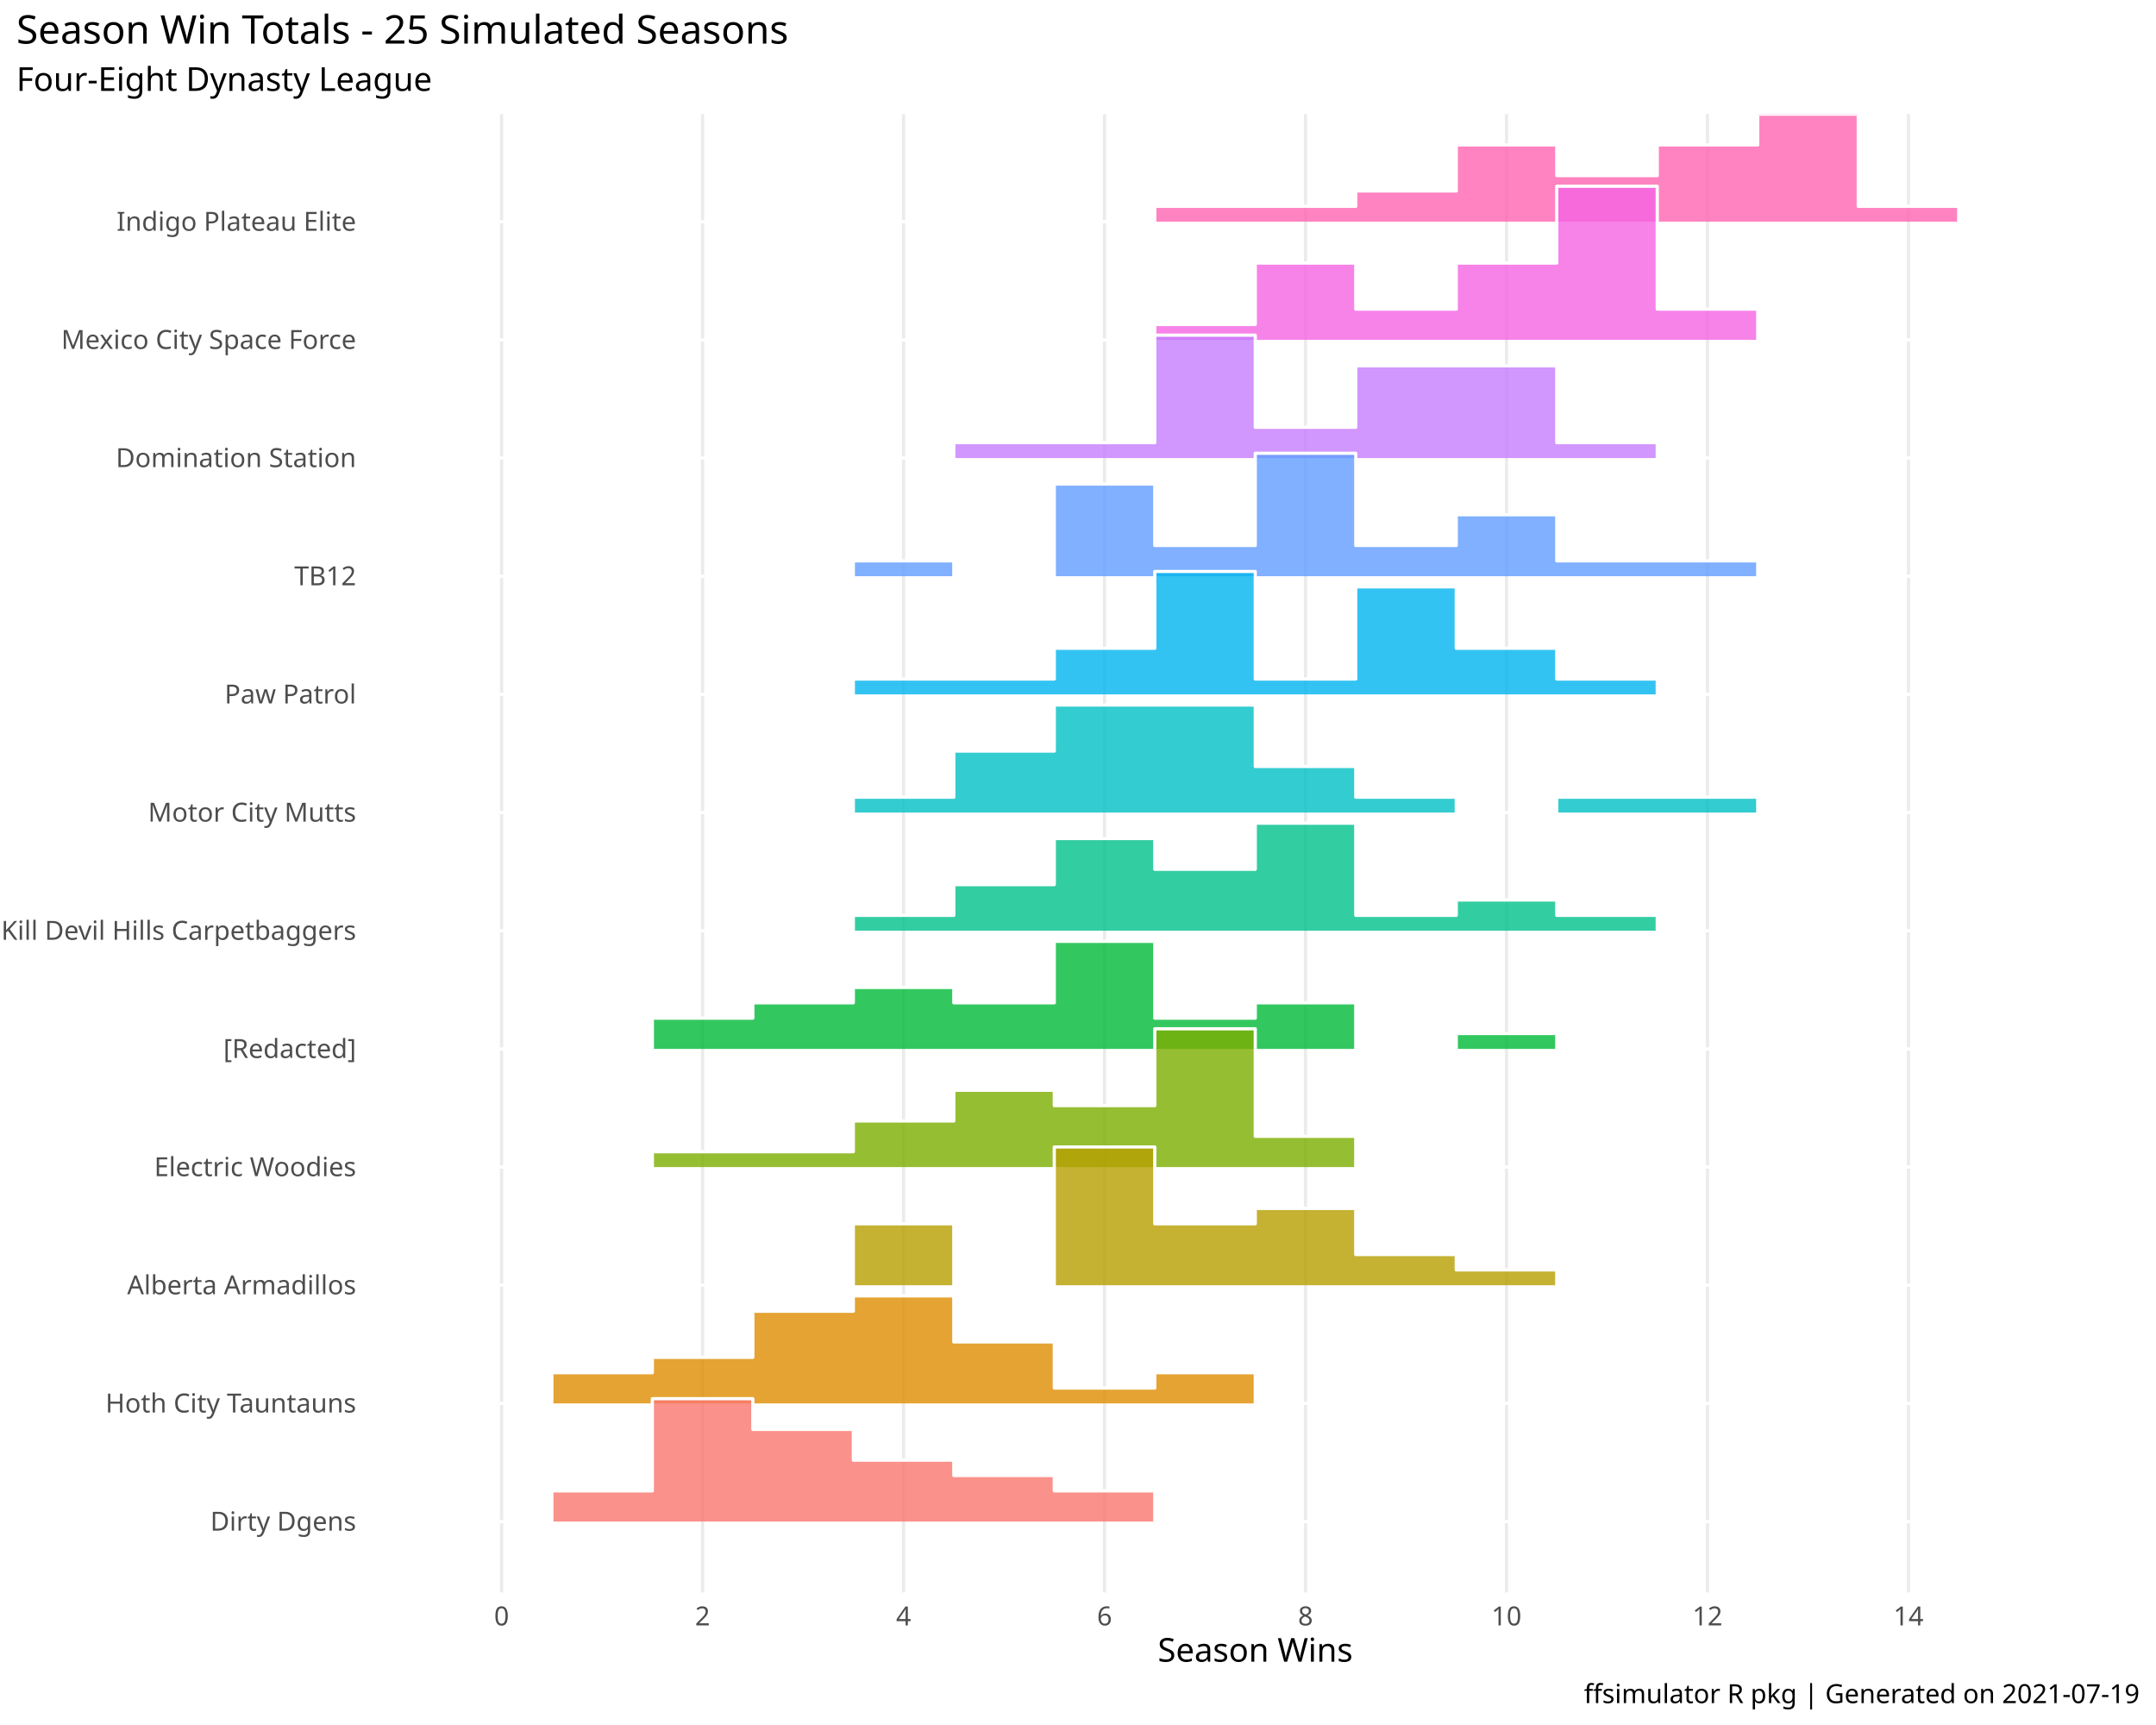
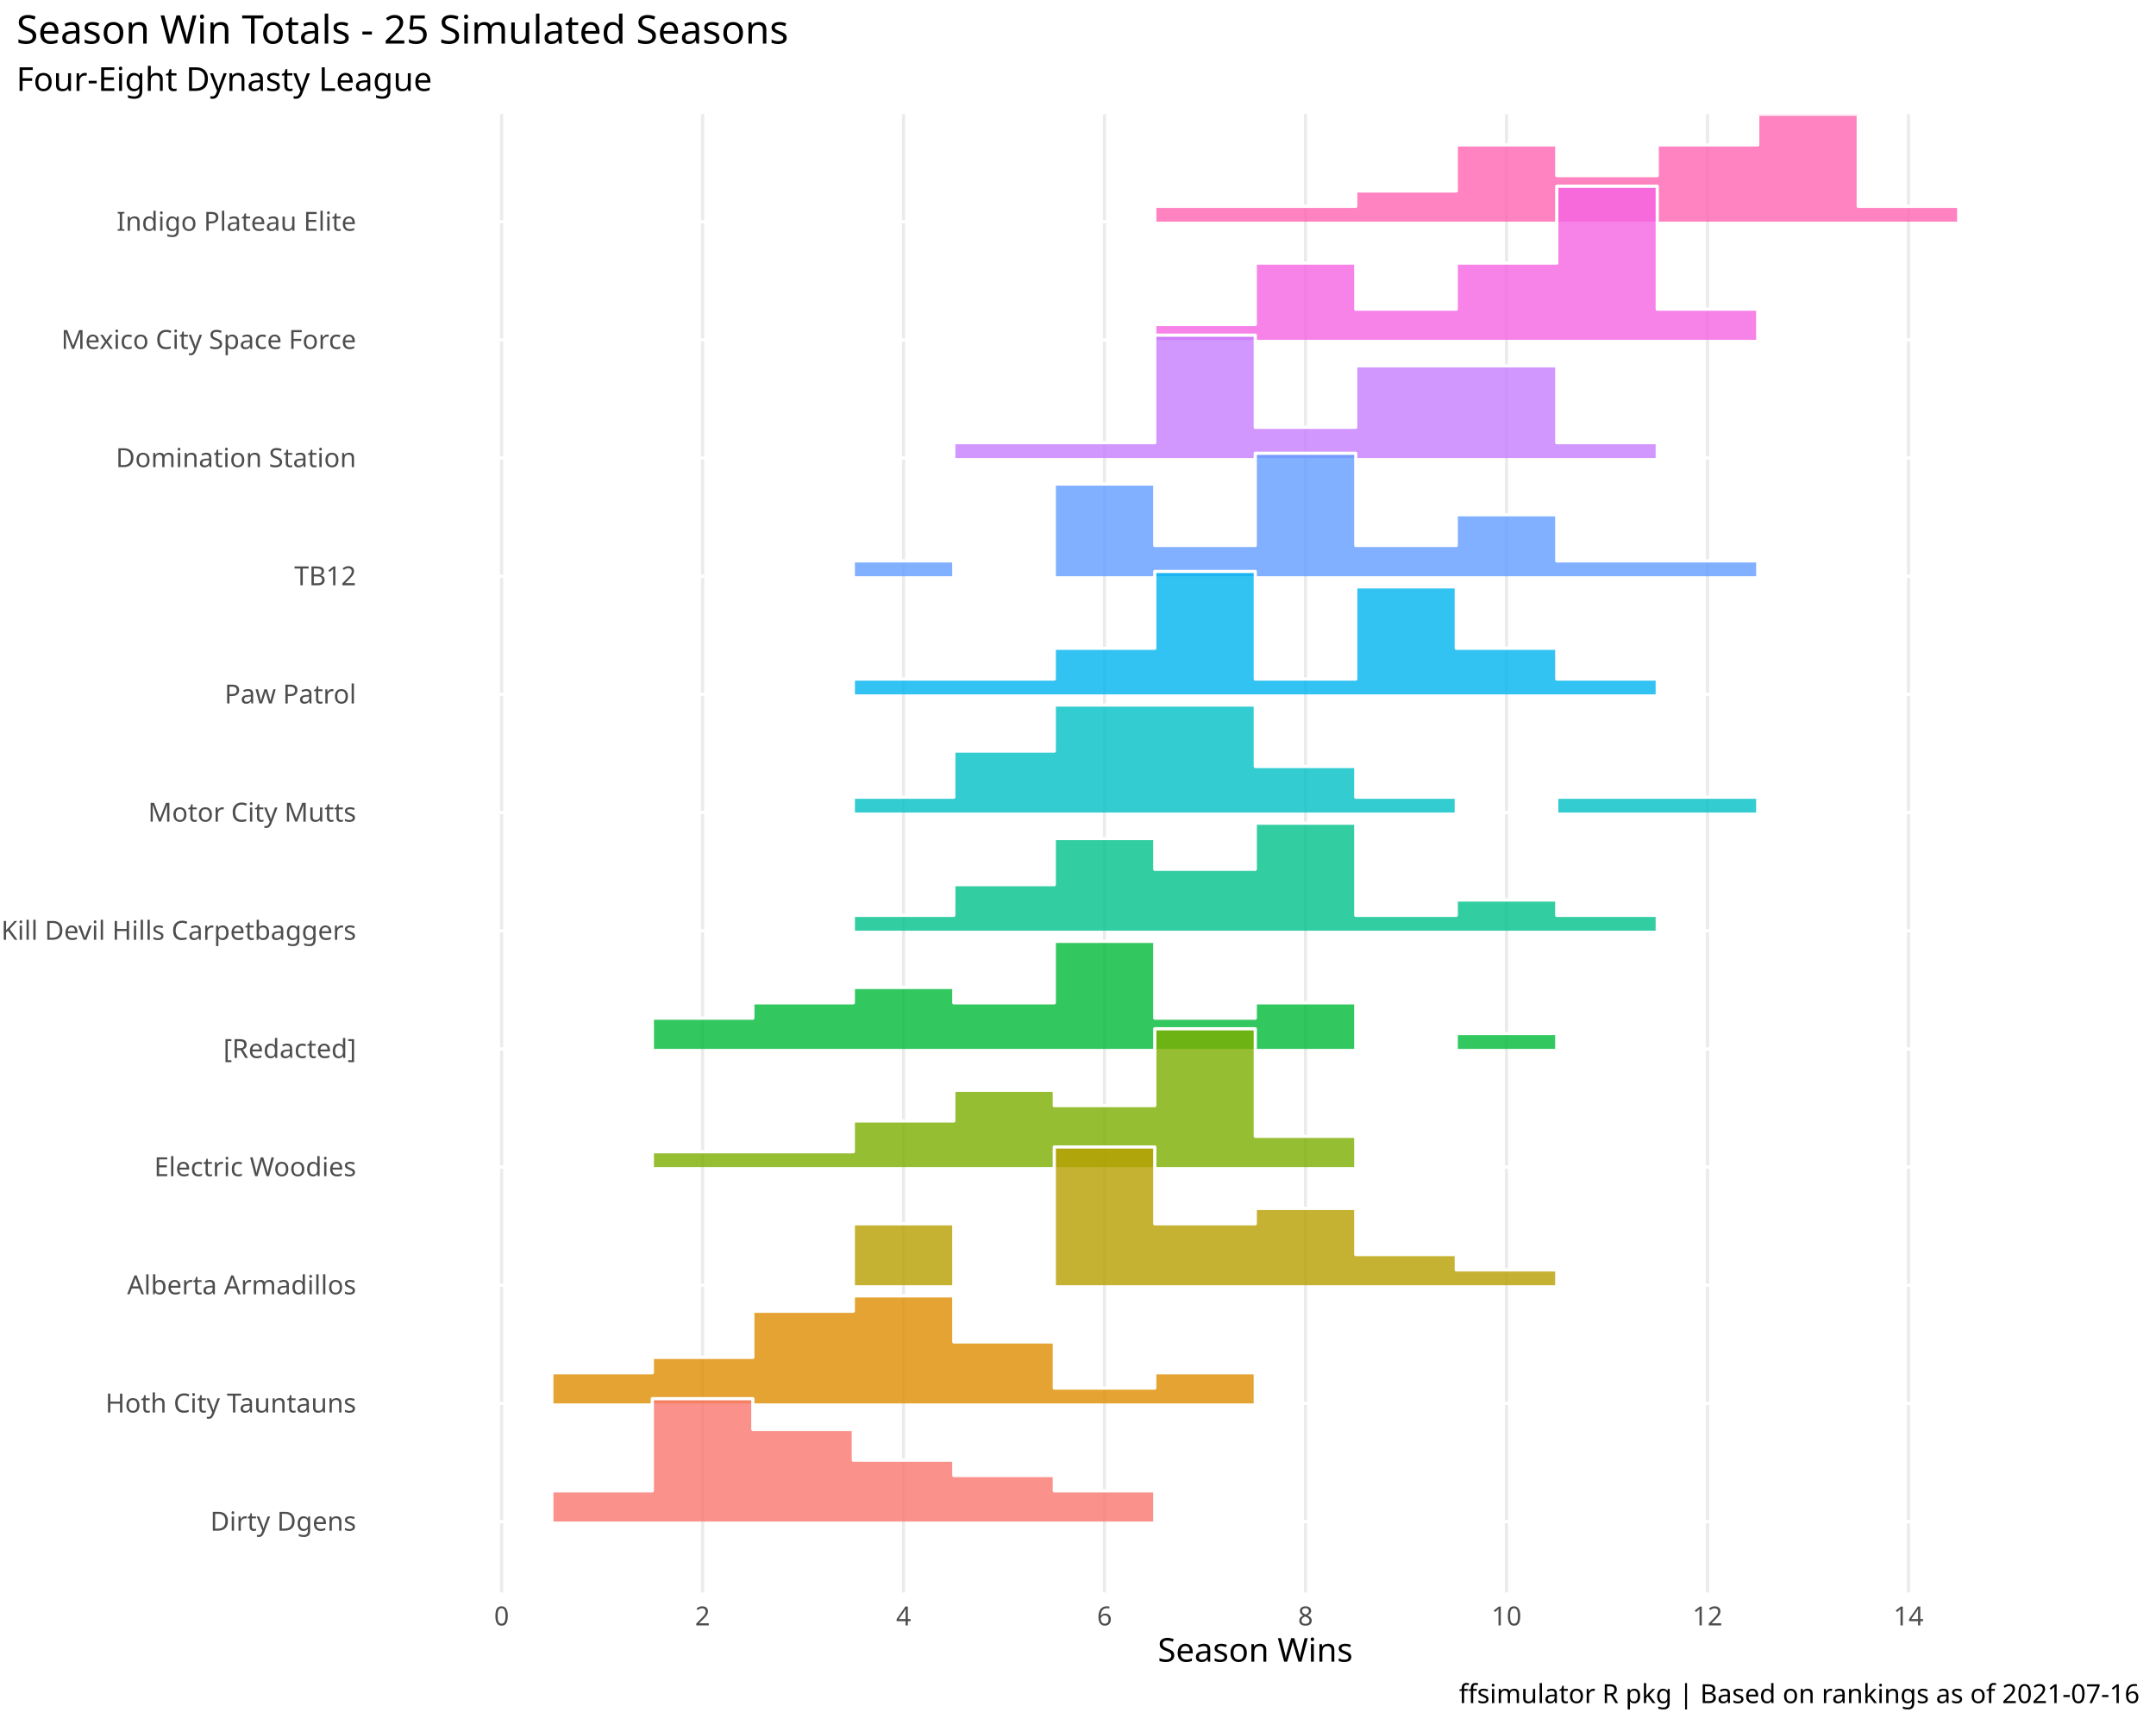
<svg xmlns="http://www.w3.org/2000/svg" class="svglite" data-engine-version="2.0" width="720.00pt" height="576.00pt" viewBox="0 0 720.00 576.00">
  <defs>
    <style type="text/css">
    .svglite line, .svglite polyline, .svglite polygon, .svglite path, .svglite rect, .svglite circle {
      fill: none;
      stroke: #000000;
      stroke-linecap: round;
      stroke-linejoin: round;
      stroke-miterlimit: 10.00;
    }
  </style>
  </defs>
  <rect width="100%" height="100%" style="stroke: none; fill: #FFFFFF;" />
  <defs>
    <clipPath id="cpMC4wMHw3MjAuMDB8MC4wMHw1NzYuMDA=">
      <rect x="0.00" y="0.00" width="720.00" height="576.00" />
    </clipPath>
  </defs>
  <g clip-path="url(#cpMC4wMHw3MjAuMDB8MC4wMHw1NzYuMDA=)">
</g>
  <defs>
    <clipPath id="cpMTIzLjg4fDcxNC41MnwzOC4xMnw1MzEuNzU=">
      <rect x="123.88" y="38.12" width="590.64" height="493.63" />
    </clipPath>
  </defs>
  <g clip-path="url(#cpMTIzLjg4fDcxNC41MnwzOC4xMnw1MzEuNzU=)">
    <polyline points="167.51,531.75 167.51,38.12 " style="stroke-width: 1.07; stroke: #EBEBEB; stroke-linecap: butt;" />
    <polyline points="234.63,531.75 234.63,38.12 " style="stroke-width: 1.07; stroke: #EBEBEB; stroke-linecap: butt;" />
    <polyline points="301.75,531.75 301.75,38.12 " style="stroke-width: 1.07; stroke: #EBEBEB; stroke-linecap: butt;" />
    <polyline points="368.86,531.75 368.86,38.12 " style="stroke-width: 1.07; stroke: #EBEBEB; stroke-linecap: butt;" />
    <polyline points="435.98,531.75 435.98,38.12 " style="stroke-width: 1.07; stroke: #EBEBEB; stroke-linecap: butt;" />
    <polyline points="503.10,531.75 503.10,38.12 " style="stroke-width: 1.07; stroke: #EBEBEB; stroke-linecap: butt;" />
    <polyline points="570.22,531.75 570.22,38.12 " style="stroke-width: 1.07; stroke: #EBEBEB; stroke-linecap: butt;" />
    <polyline points="637.34,531.75 637.34,38.12 " style="stroke-width: 1.07; stroke: #EBEBEB; stroke-linecap: butt;" />
    <polygon points="150.73,74.02 184.29,74.02 184.29,74.02 217.85,74.02 217.85,74.02 251.41,74.02 251.41,74.02 284.97,74.02 284.97,74.02 318.52,74.02 318.53,74.02 352.08,74.02 352.08,74.02 385.64,74.02 385.64,68.89 419.20,68.89 419.20,68.89 452.76,68.89 452.76,63.77 486.32,63.77 486.32,48.38 519.88,48.38 519.88,58.64 553.44,58.64 553.44,48.38 587.00,48.38 587.00,38.12 620.56,38.12 620.56,68.89 654.11,68.89 654.11,74.02 687.67,74.02 687.67,74.02 654.11,74.02 654.11,74.02 620.56,74.02 620.56,74.02 587.00,74.02 587.00,74.02 553.44,74.02 553.44,74.02 519.88,74.02 519.88,74.02 486.32,74.02 486.32,74.02 452.76,74.02 452.76,74.02 419.20,74.02 419.20,74.02 385.64,74.02 385.64,74.02 352.08,74.02 352.08,74.02 318.53,74.02 318.52,74.02 284.97,74.02 284.97,74.02 251.41,74.02 251.41,74.02 217.85,74.02 217.85,74.02 184.29,74.02 184.29,74.02 150.73,74.02 " style="stroke-width: 0.75; stroke: none; fill: #FF64B0; fill-opacity: 0.80;" />
    <polyline points="150.73,74.02 184.29,74.02 184.29,74.02 217.85,74.02 217.85,74.02 251.41,74.02 251.41,74.02 284.97,74.02 284.97,74.02 318.52,74.02 318.53,74.02 352.08,74.02 352.08,74.02 385.64,74.02 385.64,68.89 419.20,68.89 419.20,68.89 452.76,68.89 452.76,63.77 486.32,63.77 486.32,48.38 519.88,48.38 519.88,58.64 553.44,58.64 553.44,48.38 587.00,48.38 587.00,38.12 620.56,38.12 620.56,68.89 654.11,68.89 654.11,74.02 687.67,74.02 " style="stroke-width: 1.07; stroke: #FFFFFF;" />
    <polygon points="150.73,113.48 184.29,113.48 184.29,113.48 217.85,113.48 217.85,113.48 251.41,113.48 251.41,113.48 284.97,113.48 284.97,113.48 318.52,113.48 318.53,113.48 352.08,113.48 352.08,113.48 385.64,113.48 385.64,108.35 419.20,108.35 419.20,87.84 452.76,87.84 452.76,103.22 486.32,103.22 486.32,87.84 519.88,87.84 519.88,62.19 553.44,62.19 553.44,103.22 587.00,103.22 587.00,113.48 620.56,113.48 620.56,113.48 654.11,113.48 654.11,113.48 687.67,113.48 687.67,113.48 654.11,113.48 654.11,113.48 620.56,113.48 620.56,113.48 587.00,113.48 587.00,113.48 553.44,113.48 553.44,113.48 519.88,113.48 519.88,113.48 486.32,113.48 486.32,113.48 452.76,113.48 452.76,113.48 419.20,113.48 419.20,113.48 385.64,113.48 385.64,113.48 352.08,113.48 352.08,113.48 318.53,113.48 318.52,113.48 284.97,113.48 284.97,113.48 251.41,113.48 251.41,113.48 217.85,113.48 217.85,113.48 184.29,113.48 184.29,113.48 150.73,113.48 " style="stroke-width: 0.75; stroke: none; fill: #F564E3; fill-opacity: 0.80;" />
    <polyline points="150.73,113.48 184.29,113.48 184.29,113.48 217.85,113.48 217.85,113.48 251.41,113.48 251.41,113.48 284.97,113.48 284.97,113.48 318.52,113.48 318.53,113.48 352.08,113.48 352.08,113.48 385.64,113.48 385.64,108.35 419.20,108.35 419.20,87.84 452.76,87.84 452.76,103.22 486.32,103.22 486.32,87.84 519.88,87.84 519.88,62.19 553.44,62.19 553.44,103.22 587.00,103.22 587.00,113.48 620.56,113.48 620.56,113.48 654.11,113.48 654.11,113.48 687.67,113.48 " style="stroke-width: 1.07; stroke: #FFFFFF;" />
    <polygon points="150.73,152.94 184.29,152.94 184.29,152.94 217.85,152.94 217.85,152.94 251.41,152.94 251.41,152.94 284.97,152.94 284.97,152.94 318.52,152.94 318.53,147.81 352.08,147.81 352.08,147.81 385.64,147.81 385.64,111.91 419.20,111.91 419.20,142.68 452.76,142.68 452.76,122.16 486.32,122.16 486.32,122.16 519.88,122.16 519.88,147.81 553.44,147.81 553.44,152.94 587.00,152.94 587.00,152.94 620.56,152.94 620.56,152.94 654.11,152.94 654.11,152.94 687.67,152.94 687.67,152.94 654.11,152.94 654.11,152.94 620.56,152.94 620.56,152.94 587.00,152.94 587.00,152.94 553.44,152.94 553.44,152.94 519.88,152.94 519.88,152.94 486.32,152.94 486.32,152.94 452.76,152.94 452.76,152.94 419.20,152.94 419.20,152.94 385.64,152.94 385.64,152.94 352.08,152.94 352.08,152.94 318.53,152.94 318.52,152.94 284.97,152.94 284.97,152.94 251.41,152.94 251.41,152.94 217.85,152.94 217.85,152.94 184.29,152.94 184.29,152.94 150.73,152.94 " style="stroke-width: 0.75; stroke: none; fill: #C77CFF; fill-opacity: 0.80;" />
    <polyline points="150.73,152.94 184.29,152.94 184.29,152.94 217.85,152.94 217.85,152.94 251.41,152.94 251.41,152.94 284.97,152.94 284.97,152.94 318.52,152.94 318.53,147.81 352.08,147.81 352.08,147.81 385.64,147.81 385.64,111.91 419.20,111.91 419.20,142.68 452.76,142.68 452.76,122.16 486.32,122.16 486.32,122.16 519.88,122.16 519.88,147.81 553.44,147.81 553.44,152.94 587.00,152.94 587.00,152.94 620.56,152.94 620.56,152.94 654.11,152.94 654.11,152.94 687.67,152.94 " style="stroke-width: 1.07; stroke: #FFFFFF;" />
    <polygon points="150.73,192.40 184.29,192.40 184.29,192.40 217.85,192.40 217.85,192.40 251.41,192.40 251.41,192.40 284.97,192.40 284.97,187.27 318.52,187.27 318.53,192.40 352.08,192.40 352.08,161.62 385.64,161.62 385.64,182.14 419.20,182.14 419.20,151.36 452.76,151.36 452.76,182.14 486.32,182.14 486.32,171.88 519.88,171.88 519.88,187.27 553.44,187.27 553.44,187.27 587.00,187.27 587.00,192.40 620.56,192.40 620.56,192.40 654.11,192.40 654.11,192.40 687.67,192.40 687.67,192.40 654.11,192.40 654.11,192.40 620.56,192.40 620.56,192.40 587.00,192.40 587.00,192.40 553.44,192.40 553.44,192.40 519.88,192.40 519.88,192.40 486.32,192.40 486.32,192.40 452.76,192.40 452.76,192.40 419.20,192.40 419.20,192.40 385.64,192.40 385.64,192.40 352.08,192.40 352.08,192.40 318.53,192.40 318.52,192.40 284.97,192.40 284.97,192.40 251.41,192.40 251.41,192.40 217.85,192.40 217.85,192.40 184.29,192.40 184.29,192.40 150.73,192.40 " style="stroke-width: 0.75; stroke: none; fill: #619CFF; fill-opacity: 0.80;" />
    <polyline points="150.73,192.40 184.29,192.40 184.29,192.40 217.85,192.40 217.85,192.40 251.41,192.40 251.41,192.40 284.97,192.40 284.97,187.27 318.52,187.27 318.53,192.40 352.08,192.40 352.08,161.62 385.64,161.62 385.64,182.14 419.20,182.14 419.20,151.36 452.76,151.36 452.76,182.14 486.32,182.14 486.32,171.88 519.88,171.88 519.88,187.27 553.44,187.27 553.44,187.27 587.00,187.27 587.00,192.40 620.56,192.40 620.56,192.40 654.11,192.40 654.11,192.40 687.67,192.40 " style="stroke-width: 1.07; stroke: #FFFFFF;" />
    <polygon points="150.73,231.86 184.29,231.86 184.29,231.86 217.85,231.86 217.85,231.86 251.41,231.86 251.41,231.86 284.97,231.86 284.97,226.73 318.52,226.73 318.53,226.73 352.08,226.73 352.08,216.47 385.64,216.47 385.64,190.82 419.20,190.82 419.20,226.73 452.76,226.73 452.76,195.95 486.32,195.95 486.32,216.47 519.88,216.47 519.88,226.73 553.44,226.73 553.44,231.86 587.00,231.86 587.00,231.86 620.56,231.86 620.56,231.86 654.11,231.86 654.11,231.86 687.67,231.86 687.67,231.86 654.11,231.86 654.11,231.86 620.56,231.86 620.56,231.86 587.00,231.86 587.00,231.86 553.44,231.86 553.44,231.86 519.88,231.86 519.88,231.86 486.32,231.86 486.32,231.86 452.76,231.86 452.76,231.86 419.20,231.86 419.20,231.86 385.64,231.86 385.64,231.86 352.08,231.86 352.08,231.86 318.53,231.86 318.52,231.86 284.97,231.86 284.97,231.86 251.41,231.86 251.41,231.86 217.85,231.86 217.85,231.86 184.29,231.86 184.29,231.86 150.73,231.86 " style="stroke-width: 0.75; stroke: none; fill: #00B4F0; fill-opacity: 0.80;" />
    <polyline points="150.73,231.86 184.29,231.86 184.29,231.86 217.85,231.86 217.85,231.86 251.41,231.86 251.41,231.86 284.97,231.86 284.97,226.73 318.52,226.73 318.53,226.73 352.08,226.73 352.08,216.47 385.64,216.47 385.64,190.82 419.20,190.82 419.20,226.73 452.76,226.73 452.76,195.95 486.32,195.95 486.32,216.47 519.88,216.47 519.88,226.73 553.44,226.73 553.44,231.86 587.00,231.86 587.00,231.86 620.56,231.86 620.56,231.86 654.11,231.86 654.11,231.86 687.67,231.86 " style="stroke-width: 1.07; stroke: #FFFFFF;" />
    <polygon points="150.73,271.32 184.29,271.32 184.29,271.32 217.85,271.32 217.85,271.32 251.41,271.32 251.41,271.32 284.97,271.32 284.97,266.19 318.52,266.19 318.53,250.80 352.08,250.80 352.08,235.41 385.64,235.41 385.64,235.41 419.20,235.41 419.20,255.93 452.76,255.93 452.76,266.19 486.32,266.19 486.32,271.32 519.88,271.32 519.88,266.19 553.44,266.19 553.44,266.19 587.00,266.19 587.00,271.32 620.56,271.32 620.56,271.32 654.11,271.32 654.11,271.32 687.67,271.32 687.67,271.32 654.11,271.32 654.11,271.32 620.56,271.32 620.56,271.32 587.00,271.32 587.00,271.32 553.44,271.32 553.44,271.32 519.88,271.32 519.88,271.32 486.32,271.32 486.32,271.32 452.76,271.32 452.76,271.32 419.20,271.32 419.20,271.32 385.64,271.32 385.64,271.32 352.08,271.32 352.08,271.32 318.53,271.32 318.52,271.32 284.97,271.32 284.97,271.32 251.41,271.32 251.41,271.32 217.85,271.32 217.85,271.32 184.29,271.32 184.29,271.32 150.73,271.32 " style="stroke-width: 0.75; stroke: none; fill: #00BFC4; fill-opacity: 0.80;" />
    <polyline points="150.73,271.32 184.29,271.32 184.29,271.32 217.85,271.32 217.85,271.32 251.41,271.32 251.41,271.32 284.97,271.32 284.97,266.19 318.52,266.19 318.53,250.80 352.08,250.80 352.08,235.41 385.64,235.41 385.64,235.41 419.20,235.41 419.20,255.93 452.76,255.93 452.76,266.19 486.32,266.19 486.32,271.32 519.88,271.32 519.88,266.19 553.44,266.19 553.44,266.19 587.00,266.19 587.00,271.32 620.56,271.32 620.56,271.32 654.11,271.32 654.11,271.32 687.67,271.32 " style="stroke-width: 1.07; stroke: #FFFFFF;" />
    <polygon points="150.73,310.78 184.29,310.78 184.29,310.78 217.85,310.78 217.85,310.78 251.41,310.78 251.41,310.78 284.97,310.78 284.97,305.65 318.52,305.65 318.53,295.39 352.08,295.39 352.08,280.00 385.64,280.00 385.64,290.26 419.20,290.26 419.20,274.87 452.76,274.87 452.76,305.65 486.32,305.65 486.32,300.52 519.88,300.52 519.88,305.65 553.44,305.65 553.44,310.78 587.00,310.78 587.00,310.78 620.56,310.78 620.56,310.78 654.11,310.78 654.11,310.78 687.67,310.78 687.67,310.78 654.11,310.78 654.11,310.78 620.56,310.78 620.56,310.78 587.00,310.78 587.00,310.78 553.44,310.78 553.44,310.78 519.88,310.78 519.88,310.78 486.32,310.78 486.32,310.78 452.76,310.78 452.76,310.78 419.20,310.78 419.20,310.78 385.64,310.78 385.64,310.78 352.08,310.78 352.08,310.78 318.53,310.78 318.52,310.78 284.97,310.78 284.97,310.78 251.41,310.78 251.41,310.78 217.85,310.78 217.85,310.78 184.29,310.78 184.29,310.78 150.73,310.78 " style="stroke-width: 0.75; stroke: none; fill: #00C08B; fill-opacity: 0.80;" />
    <polyline points="150.73,310.78 184.29,310.78 184.29,310.78 217.85,310.78 217.85,310.78 251.41,310.78 251.41,310.78 284.97,310.78 284.97,305.65 318.52,305.65 318.53,295.39 352.08,295.39 352.08,280.00 385.64,280.00 385.64,290.26 419.20,290.26 419.20,274.87 452.76,274.87 452.76,305.65 486.32,305.65 486.32,300.52 519.88,300.52 519.88,305.65 553.44,305.65 553.44,310.78 587.00,310.78 587.00,310.78 620.56,310.78 620.56,310.78 654.11,310.78 654.11,310.78 687.67,310.78 " style="stroke-width: 1.07; stroke: #FFFFFF;" />
    <polygon points="150.73,350.24 184.29,350.24 184.29,350.24 217.85,350.24 217.85,339.98 251.41,339.98 251.41,334.85 284.97,334.85 284.97,329.72 318.52,329.72 318.53,334.85 352.08,334.85 352.08,314.33 385.64,314.33 385.64,339.98 419.20,339.98 419.20,334.85 452.76,334.85 452.76,350.24 486.32,350.24 486.32,345.11 519.88,345.11 519.88,350.24 553.44,350.24 553.44,350.24 587.00,350.24 587.00,350.24 620.56,350.24 620.56,350.24 654.11,350.24 654.11,350.24 687.67,350.24 687.67,350.24 654.11,350.24 654.11,350.24 620.56,350.24 620.56,350.24 587.00,350.24 587.00,350.24 553.44,350.24 553.44,350.24 519.88,350.24 519.88,350.24 486.32,350.24 486.32,350.24 452.76,350.24 452.76,350.24 419.20,350.24 419.20,350.24 385.64,350.24 385.64,350.24 352.08,350.24 352.08,350.24 318.53,350.24 318.52,350.24 284.97,350.24 284.97,350.24 251.41,350.24 251.41,350.24 217.85,350.24 217.85,350.24 184.29,350.24 184.29,350.24 150.73,350.24 " style="stroke-width: 0.75; stroke: none; fill: #00BA38; fill-opacity: 0.80;" />
    <polyline points="150.73,350.24 184.29,350.24 184.29,350.24 217.85,350.24 217.85,339.98 251.41,339.98 251.41,334.85 284.97,334.85 284.97,329.72 318.52,329.72 318.53,334.85 352.08,334.85 352.08,314.33 385.64,314.33 385.64,339.98 419.20,339.98 419.20,334.85 452.76,334.85 452.76,350.24 486.32,350.24 486.32,345.11 519.88,345.11 519.88,350.24 553.44,350.24 553.44,350.24 587.00,350.24 587.00,350.24 620.56,350.24 620.56,350.24 654.11,350.24 654.11,350.24 687.67,350.24 " style="stroke-width: 1.07; stroke: #FFFFFF;" />
    <polygon points="150.73,389.70 184.29,389.70 184.29,389.70 217.85,389.70 217.85,384.57 251.41,384.57 251.41,384.57 284.97,384.57 284.97,374.31 318.52,374.31 318.53,364.05 352.08,364.05 352.08,369.18 385.64,369.18 385.64,343.53 419.20,343.53 419.20,379.44 452.76,379.44 452.76,389.70 486.32,389.70 486.32,389.70 519.88,389.70 519.88,389.70 553.44,389.70 553.44,389.70 587.00,389.70 587.00,389.70 620.56,389.70 620.56,389.70 654.11,389.70 654.11,389.70 687.67,389.70 687.67,389.70 654.11,389.70 654.11,389.70 620.56,389.70 620.56,389.70 587.00,389.70 587.00,389.70 553.44,389.70 553.44,389.70 519.88,389.70 519.88,389.70 486.32,389.70 486.32,389.70 452.76,389.70 452.76,389.70 419.20,389.70 419.20,389.70 385.64,389.70 385.64,389.70 352.08,389.70 352.08,389.70 318.53,389.70 318.52,389.70 284.97,389.70 284.97,389.70 251.41,389.70 251.41,389.70 217.85,389.70 217.85,389.70 184.29,389.70 184.29,389.70 150.73,389.70 " style="stroke-width: 0.75; stroke: none; fill: #7CAE00; fill-opacity: 0.80;" />
    <polyline points="150.73,389.70 184.29,389.70 184.29,389.70 217.85,389.70 217.85,384.57 251.41,384.57 251.41,384.57 284.97,384.57 284.97,374.31 318.52,374.31 318.53,364.05 352.08,364.05 352.08,369.18 385.64,369.18 385.64,343.53 419.20,343.53 419.20,379.44 452.76,379.44 452.76,389.70 486.32,389.70 486.32,389.70 519.88,389.70 519.88,389.70 553.44,389.70 553.44,389.70 587.00,389.70 587.00,389.70 620.56,389.70 620.56,389.70 654.11,389.70 654.11,389.70 687.67,389.70 " style="stroke-width: 1.07; stroke: #FFFFFF;" />
    <polygon points="150.73,429.16 184.29,429.16 184.29,429.16 217.85,429.16 217.85,429.16 251.41,429.16 251.41,429.16 284.97,429.16 284.97,408.64 318.52,408.64 318.53,429.16 352.08,429.16 352.08,382.99 385.64,382.99 385.64,408.64 419.20,408.64 419.20,403.51 452.76,403.51 452.76,418.90 486.32,418.90 486.32,424.03 519.88,424.03 519.88,429.16 553.44,429.16 553.44,429.16 587.00,429.16 587.00,429.16 620.56,429.16 620.56,429.16 654.11,429.16 654.11,429.16 687.67,429.16 687.67,429.16 654.11,429.16 654.11,429.16 620.56,429.16 620.56,429.16 587.00,429.16 587.00,429.16 553.44,429.16 553.44,429.16 519.88,429.16 519.88,429.16 486.32,429.16 486.32,429.16 452.76,429.16 452.76,429.16 419.20,429.16 419.20,429.16 385.64,429.16 385.64,429.16 352.08,429.16 352.08,429.16 318.53,429.16 318.52,429.16 284.97,429.16 284.97,429.16 251.41,429.16 251.41,429.16 217.85,429.16 217.85,429.16 184.29,429.16 184.29,429.16 150.73,429.16 " style="stroke-width: 0.75; stroke: none; fill: #B79F00; fill-opacity: 0.80;" />
    <polyline points="150.73,429.16 184.29,429.16 184.29,429.16 217.85,429.16 217.85,429.16 251.41,429.16 251.41,429.16 284.97,429.16 284.97,408.64 318.52,408.64 318.53,429.16 352.08,429.16 352.08,382.99 385.64,382.99 385.64,408.64 419.20,408.64 419.20,403.51 452.76,403.51 452.76,418.90 486.32,418.90 486.32,424.03 519.88,424.03 519.88,429.16 553.44,429.16 553.44,429.16 587.00,429.16 587.00,429.16 620.56,429.16 620.56,429.16 654.11,429.16 654.11,429.16 687.67,429.16 " style="stroke-width: 1.07; stroke: #FFFFFF;" />
    <polygon points="150.73,468.62 184.29,468.62 184.29,458.36 217.85,458.36 217.85,453.23 251.41,453.23 251.41,437.84 284.97,437.84 284.97,432.71 318.52,432.71 318.53,448.10 352.08,448.10 352.08,463.49 385.64,463.49 385.64,458.36 419.20,458.36 419.20,468.62 452.76,468.62 452.76,468.62 486.32,468.62 486.32,468.62 519.88,468.62 519.88,468.62 553.44,468.62 553.44,468.62 587.00,468.62 587.00,468.62 620.56,468.62 620.56,468.62 654.11,468.62 654.11,468.62 687.67,468.62 687.67,468.62 654.11,468.62 654.11,468.62 620.56,468.62 620.56,468.62 587.00,468.62 587.00,468.62 553.44,468.62 553.44,468.62 519.88,468.62 519.88,468.62 486.32,468.62 486.32,468.62 452.76,468.62 452.76,468.62 419.20,468.62 419.20,468.62 385.64,468.62 385.64,468.62 352.08,468.62 352.08,468.62 318.53,468.62 318.52,468.62 284.97,468.62 284.97,468.62 251.41,468.62 251.41,468.62 217.85,468.62 217.85,468.62 184.29,468.62 184.29,468.62 150.73,468.62 " style="stroke-width: 0.75; stroke: none; fill: #DE8C00; fill-opacity: 0.80;" />
    <polyline points="150.73,468.62 184.29,468.62 184.29,458.36 217.85,458.36 217.85,453.23 251.41,453.23 251.41,437.84 284.97,437.84 284.97,432.71 318.52,432.71 318.53,448.10 352.08,448.10 352.08,463.49 385.64,463.49 385.64,458.36 419.20,458.36 419.20,468.62 452.76,468.62 452.76,468.62 486.32,468.62 486.32,468.62 519.88,468.62 519.88,468.62 553.44,468.62 553.44,468.62 587.00,468.62 587.00,468.62 620.56,468.62 620.56,468.62 654.11,468.62 654.11,468.62 687.67,468.62 " style="stroke-width: 1.07; stroke: #FFFFFF;" />
    <polygon points="150.73,508.07 184.29,508.07 184.29,497.82 217.85,497.82 217.85,467.04 251.41,467.04 251.41,477.30 284.97,477.30 284.97,487.56 318.52,487.56 318.53,492.69 352.08,492.69 352.08,497.82 385.64,497.82 385.64,508.07 419.20,508.07 419.20,508.07 452.76,508.07 452.76,508.07 486.32,508.07 486.32,508.07 519.88,508.07 519.88,508.07 553.44,508.07 553.44,508.07 587.00,508.07 587.00,508.07 620.56,508.07 620.56,508.07 654.11,508.07 654.11,508.07 687.67,508.07 687.67,508.07 654.11,508.07 654.11,508.07 620.56,508.07 620.56,508.07 587.00,508.07 587.00,508.07 553.44,508.07 553.44,508.07 519.88,508.07 519.88,508.07 486.32,508.07 486.32,508.07 452.76,508.07 452.76,508.07 419.20,508.07 419.20,508.07 385.64,508.07 385.64,508.07 352.08,508.07 352.08,508.07 318.53,508.07 318.52,508.07 284.97,508.07 284.97,508.07 251.41,508.07 251.41,508.07 217.85,508.07 217.85,508.07 184.29,508.07 184.29,508.07 150.73,508.07 " style="stroke-width: 0.75; stroke: none; fill: #F8766D; fill-opacity: 0.80;" />
    <polyline points="150.73,508.07 184.29,508.07 184.29,497.82 217.85,497.82 217.85,467.04 251.41,467.04 251.41,477.30 284.97,477.30 284.97,487.56 318.52,487.56 318.53,492.69 352.08,492.69 352.08,497.82 385.64,497.82 385.64,508.07 419.20,508.07 419.20,508.07 452.76,508.07 452.76,508.07 486.32,508.07 486.32,508.07 519.88,508.07 519.88,508.07 553.44,508.07 553.44,508.07 587.00,508.07 587.00,508.07 620.56,508.07 620.56,508.07 654.11,508.07 654.11,508.07 687.67,508.07 " style="stroke-width: 1.07; stroke: #FFFFFF;" />
  </g>
  <g clip-path="url(#cpMC4wMHw3MjAuMDB8MC4wMHw1NzYuMDA=)">
    <text x="118.95" y="511.10" text-anchor="end" style="font-size: 8.80px; fill: #4D4D4D; font-family: sans;" textLength="45.98px" lengthAdjust="spacingAndGlyphs">Dirty Dgens</text>
    <text x="118.95" y="471.64" text-anchor="end" style="font-size: 8.80px; fill: #4D4D4D; font-family: sans;" textLength="80.23px" lengthAdjust="spacingAndGlyphs">Hoth City Tauntauns</text>
    <text x="118.95" y="432.18" text-anchor="end" style="font-size: 8.80px; fill: #4D4D4D; font-family: sans;" textLength="71.41px" lengthAdjust="spacingAndGlyphs">Alberta Armadillos</text>
    <text x="118.95" y="392.73" text-anchor="end" style="font-size: 8.80px; fill: #4D4D4D; font-family: sans;" textLength="65.54px" lengthAdjust="spacingAndGlyphs">Electric Woodies</text>
    <text x="118.95" y="353.27" text-anchor="end" style="font-size: 8.80px; fill: #4D4D4D; font-family: sans;" textLength="42.57px" lengthAdjust="spacingAndGlyphs">[Redacted]</text>
    <text x="118.95" y="313.81" text-anchor="end" style="font-size: 8.80px; fill: #4D4D4D; font-family: sans;" textLength="113.47px" lengthAdjust="spacingAndGlyphs">Kill Devil Hills Carpetbaggers</text>
    <text x="118.95" y="274.35" text-anchor="end" style="font-size: 8.80px; fill: #4D4D4D; font-family: sans;" textLength="64.07px" lengthAdjust="spacingAndGlyphs">Motor City Mutts</text>
    <text x="118.95" y="234.89" text-anchor="end" style="font-size: 8.80px; fill: #4D4D4D; font-family: sans;" textLength="42.56px" lengthAdjust="spacingAndGlyphs">Paw Patrol</text>
    <text x="118.95" y="195.43" text-anchor="end" style="font-size: 8.80px; fill: #4D4D4D; font-family: sans;" textLength="21.04px" lengthAdjust="spacingAndGlyphs">TB12</text>
    <text x="118.95" y="155.97" text-anchor="end" style="font-size: 8.80px; fill: #4D4D4D; font-family: sans;" textLength="74.36px" lengthAdjust="spacingAndGlyphs">Domination Station</text>
    <text x="118.95" y="116.51" text-anchor="end" style="font-size: 8.80px; fill: #4D4D4D; font-family: sans;" textLength="97.83px" lengthAdjust="spacingAndGlyphs">Mexico City Space Force</text>
    <text x="118.95" y="77.05" text-anchor="end" style="font-size: 8.80px; fill: #4D4D4D; font-family: sans;" textLength="75.83px" lengthAdjust="spacingAndGlyphs">Indigo Plateau Elite</text>
    <text x="167.51" y="542.74" text-anchor="middle" style="font-size: 8.80px; fill: #4D4D4D; font-family: sans;" textLength="4.89px" lengthAdjust="spacingAndGlyphs">0</text>
    <text x="234.63" y="542.74" text-anchor="middle" style="font-size: 8.80px; fill: #4D4D4D; font-family: sans;" textLength="4.89px" lengthAdjust="spacingAndGlyphs">2</text>
    <text x="301.75" y="542.74" text-anchor="middle" style="font-size: 8.80px; fill: #4D4D4D; font-family: sans;" textLength="4.89px" lengthAdjust="spacingAndGlyphs">4</text>
    <text x="368.86" y="542.74" text-anchor="middle" style="font-size: 8.80px; fill: #4D4D4D; font-family: sans;" textLength="4.89px" lengthAdjust="spacingAndGlyphs">6</text>
    <text x="435.98" y="542.74" text-anchor="middle" style="font-size: 8.80px; fill: #4D4D4D; font-family: sans;" textLength="4.89px" lengthAdjust="spacingAndGlyphs">8</text>
    <text x="503.10" y="542.74" text-anchor="middle" style="font-size: 8.80px; fill: #4D4D4D; font-family: sans;" textLength="9.79px" lengthAdjust="spacingAndGlyphs">10</text>
    <text x="570.22" y="542.74" text-anchor="middle" style="font-size: 8.80px; fill: #4D4D4D; font-family: sans;" textLength="9.79px" lengthAdjust="spacingAndGlyphs">12</text>
    <text x="637.34" y="542.74" text-anchor="middle" style="font-size: 8.80px; fill: #4D4D4D; font-family: sans;" textLength="9.79px" lengthAdjust="spacingAndGlyphs">14</text>
    <text x="419.20" y="554.87" text-anchor="middle" style="font-size: 11.00px; font-family: sans;" textLength="64.82px" lengthAdjust="spacingAndGlyphs">Season Wins</text>
    <text x="5.48" y="30.35" style="font-size: 11.00px; font-family: sans;" textLength="133.93px" lengthAdjust="spacingAndGlyphs">Four-Eight Dynasty League</text>
    <text x="5.48" y="14.56" style="font-size: 13.20px; font-family: sans;" textLength="254.63px" lengthAdjust="spacingAndGlyphs">Season Win Totals - 25 Simulated Seasons</text>
-     <text x="714.52" y="568.69" text-anchor="end" style="font-size: 8.80px; font-family: sans;" textLength="174.49px" lengthAdjust="spacingAndGlyphs">ffsimulator R pkg | Generated on 2021-07-19</text>
+     <text x="714.52" y="568.69" text-anchor="end" style="font-size: 8.80px; font-family: sans;" textLength="215.10px" lengthAdjust="spacingAndGlyphs">ffsimulator R pkg | Based on rankings as of 2021-07-16</text>
  </g>
</svg>
